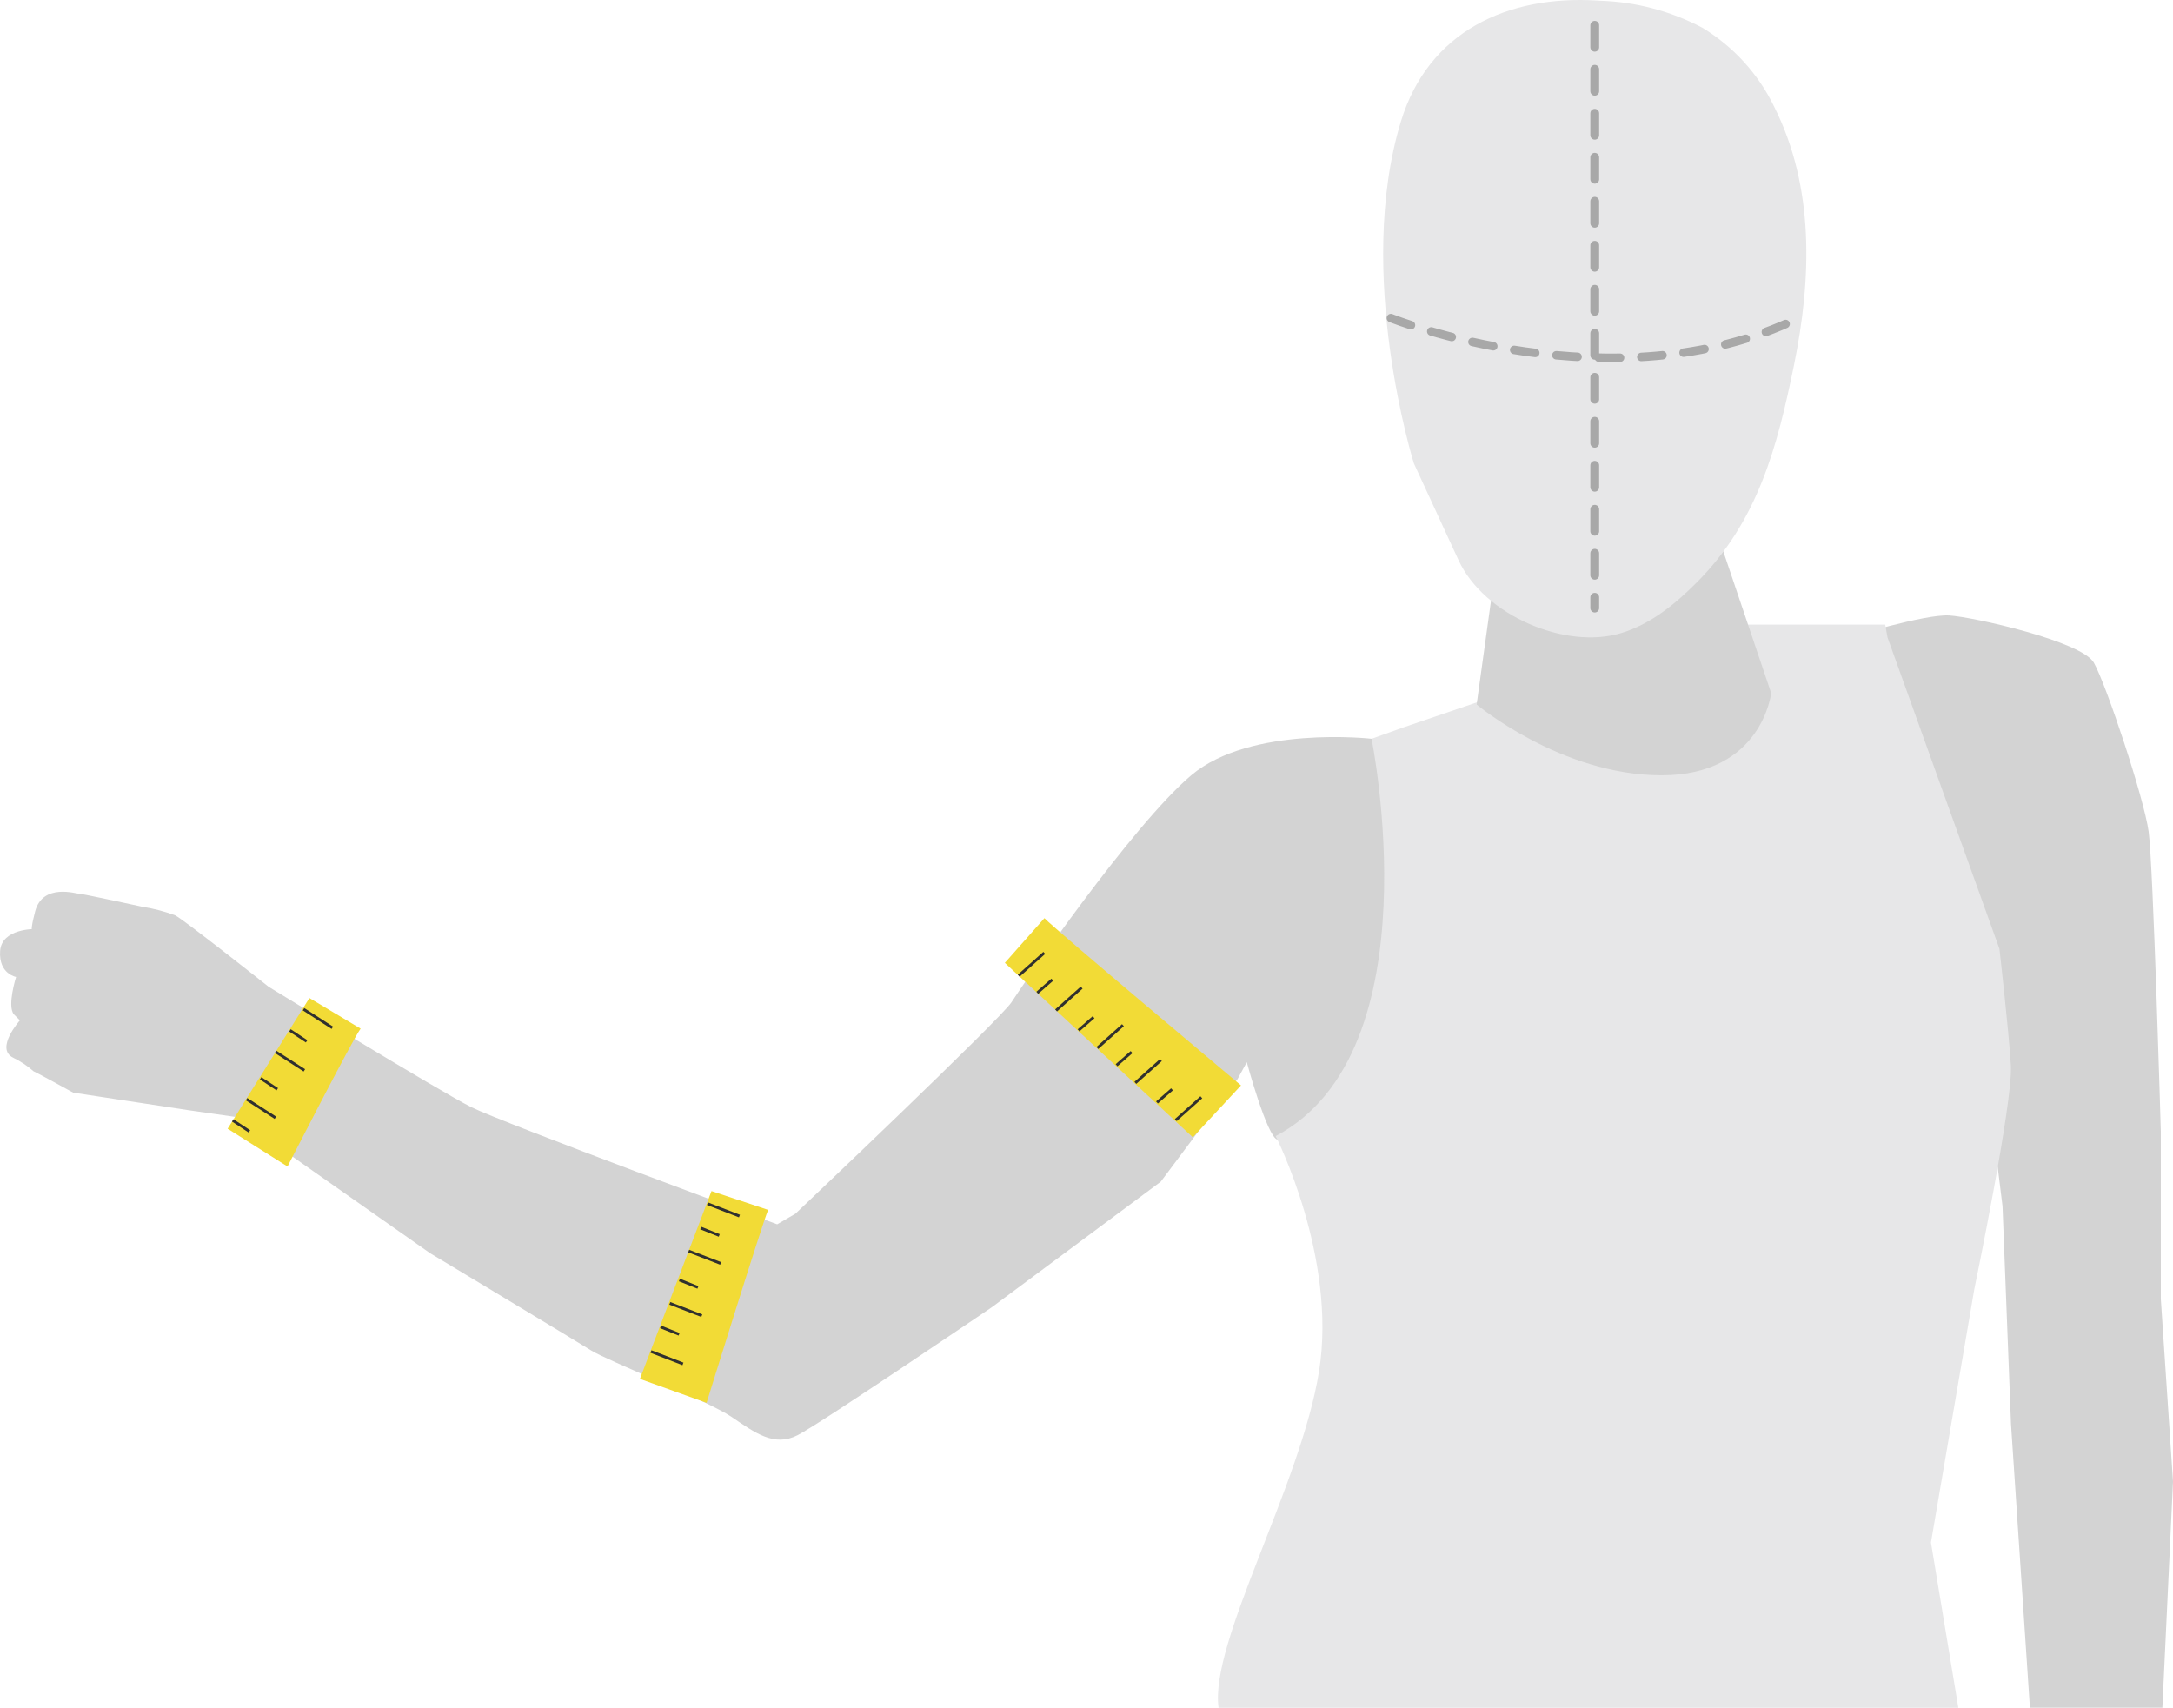
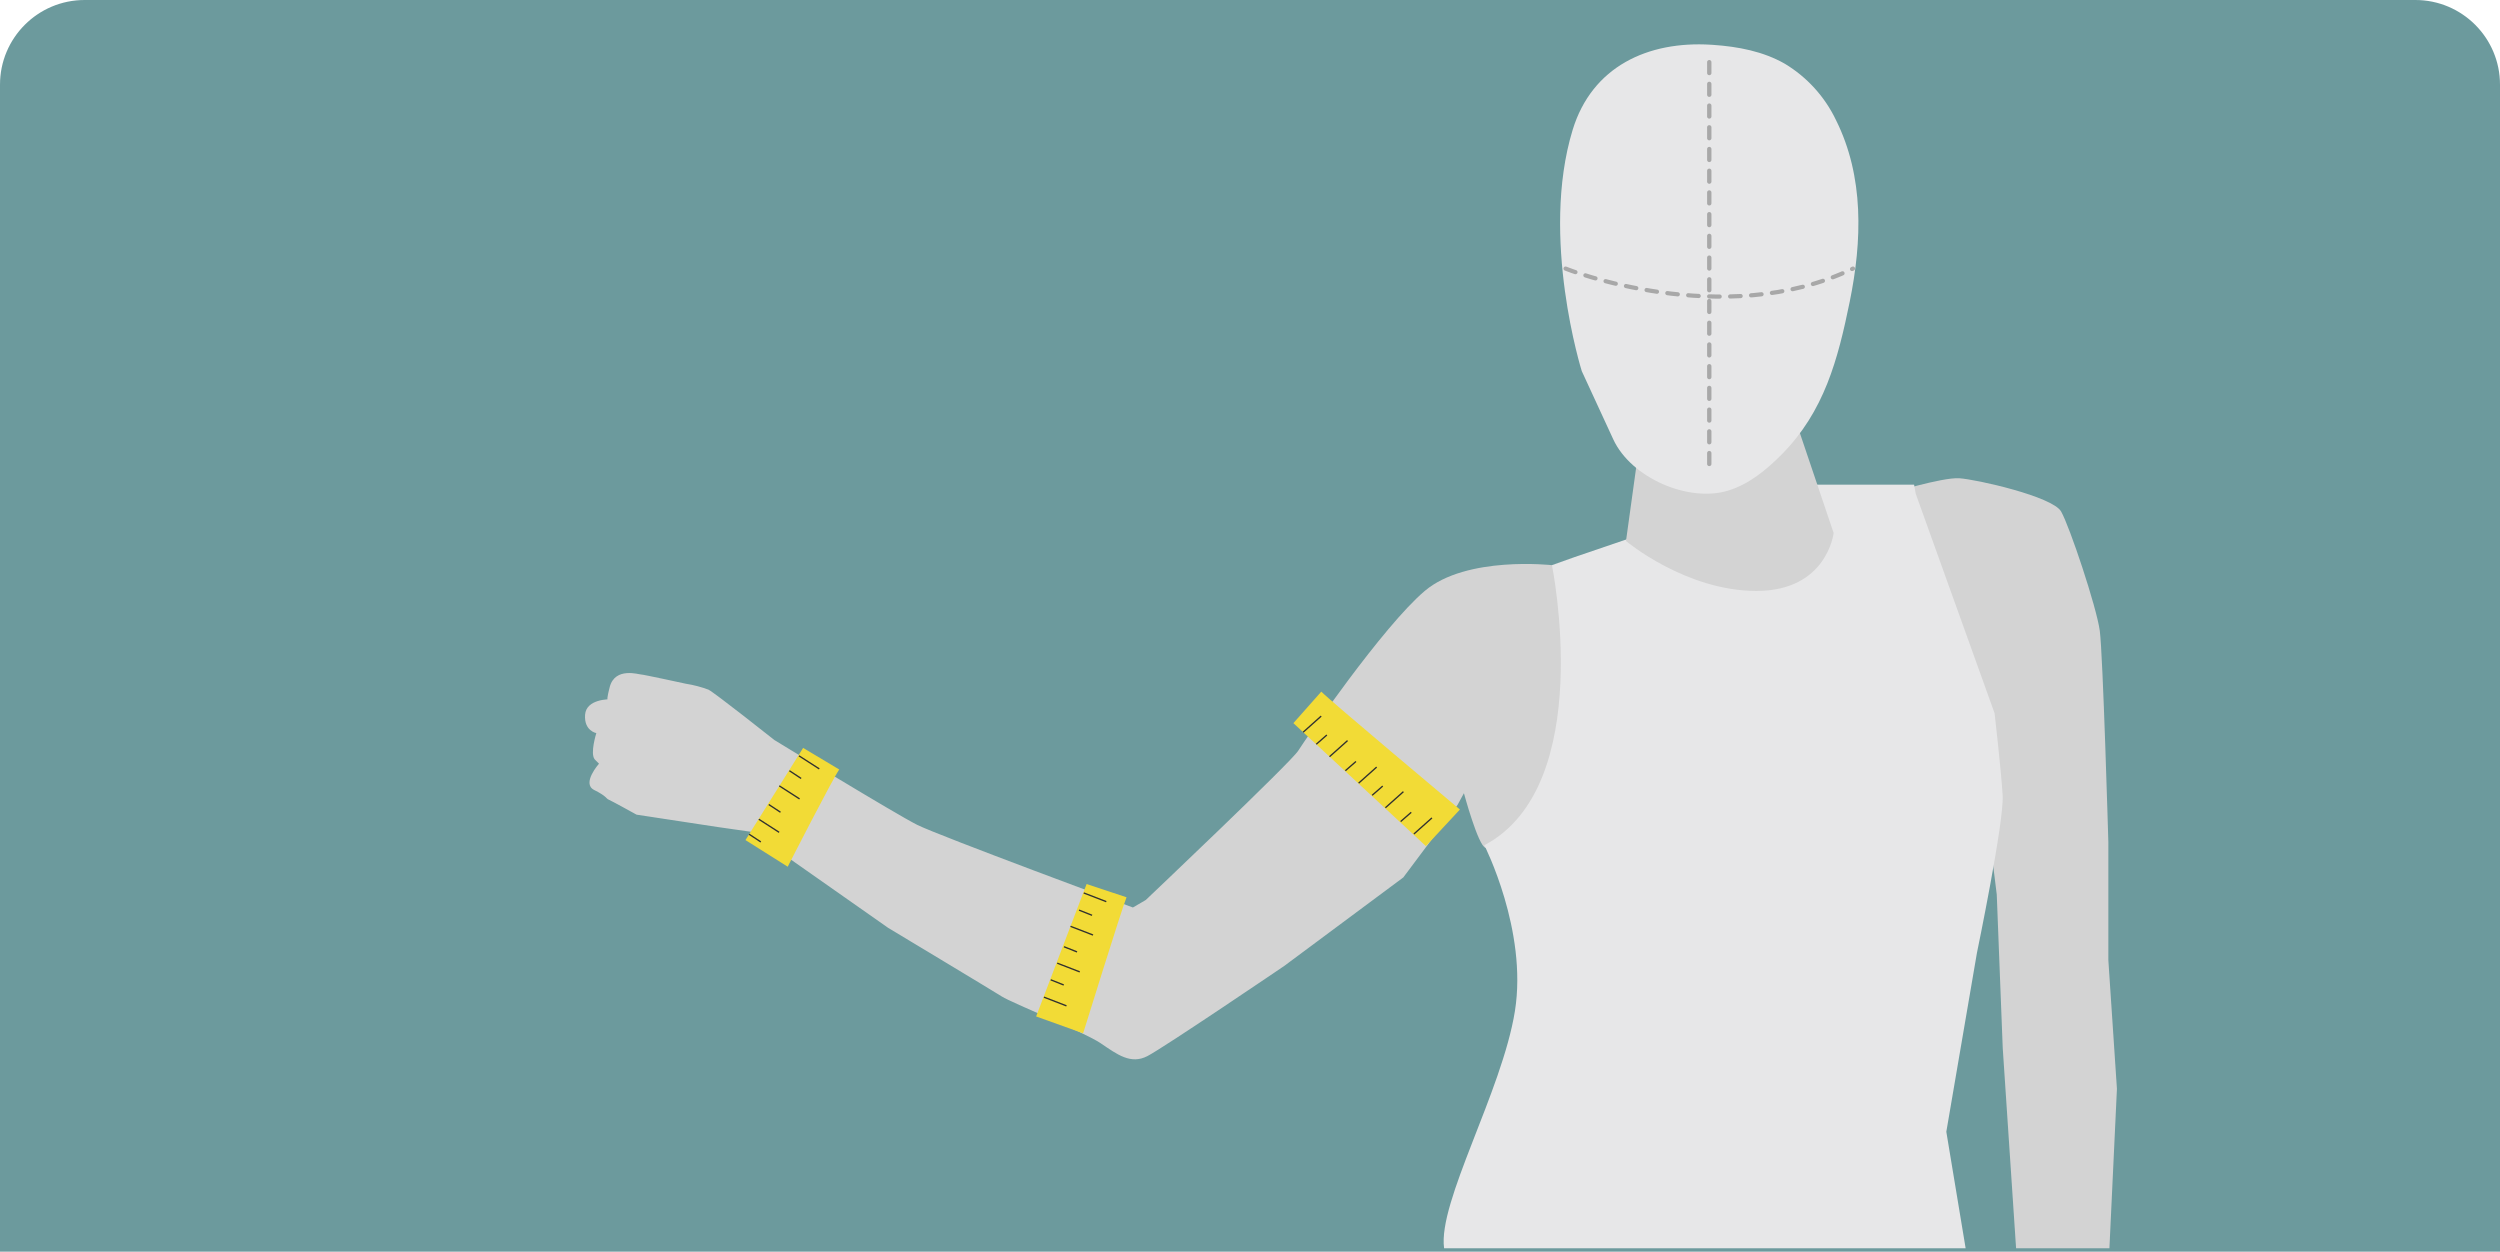
- <svg xmlns="http://www.w3.org/2000/svg" width="266.005" height="209.046" viewBox="0 0 266.005 209.046">
-   <g id="Grupo_56026" data-name="Grupo 56026" transform="translate(0)">
-     <path id="Trazado_106636" data-name="Trazado 106636" d="M-6523.657,6443.863l-5.124-6.15s-14.813-1.676-22.081,4.473-20.683,25.713-21.988,27.764-26.459,25.9-26.459,25.9l-2.235,1.3s-33.727-12.485-37.454-14.348-24.783-14.72-24.783-14.72-10.342-8.2-11.46-8.758a20.067,20.067,0,0,0-3.913-1.025s-7.547-1.645-7.827-1.615-4.471-1.367-5.4,2.173,0,2.144,0,2.144-4.1-.094-4.285,2.7,1.956,3.168,1.956,3.168-1.118,3.54-.279,4.565l.745.745s-3.073,3.448-.838,4.565a11.224,11.224,0,0,1,2.516,1.677c.466.188,4.845,2.609,4.845,2.609l14.068,2.144,5.869.838,23.759,16.676s17.981,10.808,19.75,11.926,14.255,6.148,17.143,8.105,5.217,3.726,8.106,2.236,23.757-15.653,23.757-15.653l20.683-15.373,9.41-12.577,1.119-2.05s2.48,9.178,3.755,9.48,18.885-4.474,18.885-6.278,3.54-18.947,3.54-18.947Z" transform="translate(6696.68 -6347.279)" fill="#d3d3d3" />
-     <path id="Trazado_106637" data-name="Trazado 106637" d="M-6464.474,6424.92s9.317-2.874,12.3-2.688,16.211,3.168,17.7,5.777,6.149,16.584,6.708,20.684,1.49,36.707,1.49,36.707v20.5l1.491,22.36-1.3,27.679H-6442.3l-2.317-34.76-1.037-26.646-1.677-13.6s-8.385-20.31-9.131-21.988S-6464.474,6424.92-6464.474,6424.92Z" transform="translate(6690.789 -6346.891)" fill="#d3d3d3" />
-     <path id="Trazado_106638" data-name="Trazado 106638" d="M-6508.688,6431.765l-12.3,4.193-3.913,1.4s7.827,38.292-11.739,48.634c0,0,7.546,14.813,5.311,28.788s-13.416,33.187-12.3,41.189h90.559l-3.354-20.227,5.31-31.024s4.751-22.919,4.473-27.391-1.4-14.255-1.4-14.255l-13.7-38.12-.28-1.569h-19.751l-1.491,7.267Z" transform="translate(6692.799 -6346.92)" fill="#e7e7e8" />
-     <path id="Trazado_106639" data-name="Trazado 106639" d="M-6508.7,6414.674l-2.515,18.168s10.341,8.665,22.64,8.665,13.416-10.062,13.416-10.062l-6.987-20.684Z" transform="translate(6691.975 -6346.6)" fill="#d3d3d3" />
-     <g id="Grupo_56025" data-name="Grupo 56025" transform="translate(169.317)">
-       <path id="Trazado_106640" data-name="Trazado 106640" d="M-6496.409,6345.019c-.115-.008-.231-.016-.346-.022-10.919-.676-20.659,3.751-24.028,14.8-5.689,18.66,1.593,41.872,1.593,41.872l5.462,11.833c3.1,6.724,13.072,11.008,19.927,8.921,3.619-1.1,6.651-3.59,9.314-6.277,7.406-7.469,9.776-16.5,11.825-26.533,2.152-10.542,2.525-21.715-2.406-31.573a22.993,22.993,0,0,0-8.822-9.717A28.8,28.8,0,0,0-6496.409,6345.019Z" transform="translate(6522.957 -6344.93)" fill="#e7e7e8" />
-       <line id="Línea_419" data-name="Línea 419" y2="71.342" transform="translate(25.901 3.094)" fill="none" stroke="#a8a8a8" stroke-linecap="round" stroke-linejoin="round" stroke-width="1.077" stroke-dasharray="2.693" />
-       <path id="Trazado_106641" data-name="Trazado 106641" d="M-6515.7,6421" transform="translate(6522.772 -6346.86)" fill="none" stroke="#e7e7e8" stroke-linecap="round" stroke-linejoin="round" stroke-width="1.077" />
-       <path id="Trazado_106642" data-name="Trazado 106642" d="M-6521.982,6384.878s27.279,10.949,49.9,0" transform="translate(6522.932 -6345.943)" fill="none" stroke="#a8a8a8" stroke-linecap="round" stroke-linejoin="round" stroke-width="1.041" stroke-dasharray="2.602" />
+ <svg xmlns="http://www.w3.org/2000/svg" width="620" height="310.415" viewBox="0 0 620 310.415">
+   <g id="Grupo_1055044" data-name="Grupo 1055044" transform="translate(-180 -7322)">
+     <path id="Rectángulo_4912" data-name="Rectángulo 4912" d="M21,0H599a21,21,0,0,1,21,21V310.415a0,0,0,0,1,0,0H0a0,0,0,0,1,0,0V21A21,21,0,0,1,21,0Z" transform="translate(180 7322)" fill="#025157" opacity="0.58" />
+     <g id="Grupo_56026" data-name="Grupo 56026" transform="translate(325.08 7333)">
+       <path id="Trazado_106636" data-name="Trazado 106636" d="M-6449.561,6446.585l-7.317-8.783s-21.157-2.395-31.538,6.388-29.541,36.726-31.4,39.654-37.79,36.992-37.79,36.992l-3.193,1.863s-48.17-17.831-53.493-20.493-35.4-21.024-35.4-21.024-14.771-11.71-16.367-12.508a28.7,28.7,0,0,0-5.589-1.463s-10.778-2.349-11.178-2.306-6.385-1.953-7.717,3.1,0,3.061,0,3.061-5.854-.134-6.12,3.859,2.793,4.524,2.793,4.524-1.6,5.056-.4,6.52l1.064,1.065s-4.39,4.924-1.2,6.52,2.928,2.128,3.593,2.395,6.919,3.726,6.919,3.726l20.093,3.062,8.381,1.2,33.934,23.818s25.681,15.437,28.208,17.034,20.36,8.782,24.484,11.577,7.453,5.322,11.579,3.194,33.93-22.356,33.93-22.356l29.541-21.956,13.439-17.964,1.6-2.928s3.542,13.108,5.364,13.541,26.972-6.39,26.972-8.968,5.055-27.061,5.055-27.061Z" transform="translate(6696.679 -6308.64)" fill="#d3d3d3" />
+       <path id="Trazado_106637" data-name="Trazado 106637" d="M-6464.474,6426.075s13.308-4.105,17.565-3.839,23.153,4.524,25.281,8.251,8.784,23.686,9.582,29.541,2.128,52.427,2.128,52.427v29.274l2.13,31.937-1.863,39.532H-6432.8l-3.309-49.646-1.481-38.057-2.4-19.428s-11.976-29.008-13.041-31.4S-6464.474,6426.075-6464.474,6426.075Z" transform="translate(6787.707 -6314.63)" fill="#d3d3d3" />
+       <path id="Trazado_106638" data-name="Trazado 106638" d="M-6493.693,6435.355l-17.563,5.988-5.59,1.994s11.179,54.691-16.766,69.462c0,0,10.777,21.157,7.585,41.116s-19.161,47.4-17.564,58.829h129.34l-4.79-28.888,7.583-44.311s6.786-32.734,6.389-39.122-2-20.359-2-20.359l-19.562-54.444-.4-2.241h-28.21l-2.129,10.378Z" transform="translate(6756.648 -6314.177)" fill="#e7e7e8" />
+       <path id="Trazado_106639" data-name="Trazado 106639" d="M-6507.626,6416.349l-3.592,25.949s14.77,12.376,32.335,12.376,19.161-14.372,19.161-14.372l-9.979-29.541Z" transform="translate(6769.383 -6319.123)" fill="#d3d3d3" />
+       <g id="Grupo_56025" data-name="Grupo 56025" transform="translate(241.825)">
+         <path id="Trazado_106640" data-name="Trazado 106640" d="M-6485.041,6345.057c-.163-.011-.33-.023-.495-.032-15.595-.966-29.505,5.357-34.317,21.145-8.125,26.651,2.274,59.8,2.274,59.8l7.8,16.9c4.432,9.6,18.671,15.723,28.461,12.742,5.169-1.572,9.5-5.128,13.3-8.966,10.577-10.667,13.962-23.562,16.889-37.9,3.074-15.056,3.606-31.014-3.436-45.094a32.837,32.837,0,0,0-12.6-13.878C-6472.546,6346.672-6478.828,6345.481-6485.041,6345.057Z" transform="translate(6522.956 -6344.93)" fill="#e7e7e8" />
+         <line id="Línea_419" data-name="Línea 419" y2="101.894" transform="translate(36.994 4.419)" fill="none" stroke="#a8a8a8" stroke-linecap="round" stroke-linejoin="round" stroke-width="1.077" stroke-dasharray="2.693" />
+         <path id="Trazado_106641" data-name="Trazado 106641" d="M-6515.7,6421" transform="translate(6525.802 -6315.109)" fill="none" stroke="#e7e7e8" stroke-linecap="round" stroke-linejoin="round" stroke-width="1.077" />
+         <path id="Trazado_106642" data-name="Trazado 106642" d="M-6521.982,6384.878s38.96,15.639,71.276,0" transform="translate(6523.338 -6329.269)" fill="none" stroke="#a8a8a8" stroke-linecap="round" stroke-linejoin="round" stroke-width="1.041" stroke-dasharray="2.602" />
+       </g>
+       <path id="Trazado_106643" data-name="Trazado 106643" d="M-6563.552,6460.248c1.862,1.958,34.373,29.24,34.373,29.24l-8.429,9.074-32.864-30.5Z" transform="translate(6746.154 -6299.724)" fill="#f2db36" />
+       <path id="Trazado_106644" data-name="Trazado 106644" d="M-6593.887,6497.817c-1.066,2.482-10.764,33.733-10.764,33.733l-11.655-4.185,12.517-32.841Z" transform="translate(6728.187 -6286.286)" fill="#f2db36" />
+       <path id="Trazado_106645" data-name="Trazado 106645" d="M-6644.839,6475.629c-1.579,2.193-12.776,24.11-12.776,24.11l-10.477-6.607,14.3-22.859Z" transform="translate(6707.888 -6295.793)" fill="#f2db36" />
+       <line id="Línea_420" data-name="Línea 420" x1="4.47" y2="3.989" transform="translate(178.104 166.596)" fill="none" stroke="#30302f" stroke-miterlimit="10" stroke-width="0.337" />
+       <line id="Línea_421" data-name="Línea 421" x1="4.47" y2="3.989" transform="translate(184.643 172.668)" fill="none" stroke="#30302f" stroke-miterlimit="10" stroke-width="0.337" />
+       <line id="Línea_422" data-name="Línea 422" x1="2.625" y2="2.292" transform="translate(181.355 171.279)" fill="none" stroke="#30302f" stroke-miterlimit="10" stroke-width="0.337" />
+       <line id="Línea_423" data-name="Línea 423" x1="4.47" y2="3.989" transform="translate(191.859 179.235)" fill="none" stroke="#30302f" stroke-miterlimit="10" stroke-width="0.337" />
+       <line id="Línea_424" data-name="Línea 424" x1="2.625" y2="2.292" transform="translate(188.571 177.845)" fill="none" stroke="#30302f" stroke-miterlimit="10" stroke-width="0.337" />
+       <line id="Línea_425" data-name="Línea 425" x1="4.47" y2="3.989" transform="translate(198.499 185.333)" fill="none" stroke="#30302f" stroke-miterlimit="10" stroke-width="0.337" />
+       <line id="Línea_426" data-name="Línea 426" x1="2.625" y2="2.292" transform="translate(195.212 183.943)" fill="none" stroke="#30302f" stroke-miterlimit="10" stroke-width="0.337" />
+       <line id="Línea_427" data-name="Línea 427" x1="4.47" y2="3.989" transform="translate(205.569 191.841)" fill="none" stroke="#30302f" stroke-miterlimit="10" stroke-width="0.337" />
+       <line id="Línea_428" data-name="Línea 428" x1="2.625" y2="2.292" transform="translate(202.282 190.451)" fill="none" stroke="#30302f" stroke-miterlimit="10" stroke-width="0.337" />
+       <line id="Línea_429" data-name="Línea 429" x1="5.588" y1="2.16" transform="translate(123.693 210.451)" fill="none" stroke="#30302f" stroke-miterlimit="10" stroke-width="0.337" />
+       <line id="Línea_430" data-name="Línea 430" x1="5.588" y1="2.16" transform="translate(120.405 218.729)" fill="none" stroke="#30302f" stroke-miterlimit="10" stroke-width="0.337" />
+       <line id="Línea_431" data-name="Línea 431" x1="3.236" y1="1.291" transform="translate(122.517 214.705)" fill="none" stroke="#30302f" stroke-miterlimit="10" stroke-width="0.337" />
+       <line id="Línea_432" data-name="Línea 432" x1="5.588" y1="2.16" transform="translate(117.113 227.866)" fill="none" stroke="#30302f" stroke-miterlimit="10" stroke-width="0.337" />
+       <line id="Línea_433" data-name="Línea 433" x1="3.236" y1="1.291" transform="translate(118.787 223.789)" fill="none" stroke="#30302f" stroke-miterlimit="10" stroke-width="0.337" />
+       <line id="Línea_434" data-name="Línea 434" x1="5.588" y1="2.16" transform="translate(113.817 236.294)" fill="none" stroke="#30302f" stroke-miterlimit="10" stroke-width="0.337" />
+       <line id="Línea_435" data-name="Línea 435" x1="3.236" y1="1.291" transform="translate(115.495 231.988)" fill="none" stroke="#30302f" stroke-miterlimit="10" stroke-width="0.337" />
+       <line id="Línea_436" data-name="Línea 436" x1="5.038" y1="3.243" transform="translate(53.067 176.444)" fill="none" stroke="#30302f" stroke-miterlimit="10" stroke-width="0.337" />
+       <line id="Línea_437" data-name="Línea 437" x1="5.038" y1="3.243" transform="translate(48.177 183.89)" fill="none" stroke="#30302f" stroke-miterlimit="10" stroke-width="0.337" />
+       <line id="Línea_438" data-name="Línea 438" x1="2.909" y1="1.917" transform="translate(50.696 180.143)" fill="none" stroke="#30302f" stroke-miterlimit="10" stroke-width="0.337" />
+       <line id="Línea_439" data-name="Línea 439" x1="5.038" y1="3.243" transform="translate(43.111 192.175)" fill="none" stroke="#30302f" stroke-miterlimit="10" stroke-width="0.337" />
+       <line id="Línea_440" data-name="Línea 440" x1="2.909" y1="1.917" transform="translate(45.572 188.52)" fill="none" stroke="#30302f" stroke-miterlimit="10" stroke-width="0.337" />
+       <line id="Línea_441" data-name="Línea 441" x1="2.909" y1="1.917" transform="translate(40.695 195.886)" fill="none" stroke="#30302f" stroke-miterlimit="10" stroke-width="0.337" />
    </g>
-     <path id="Trazado_106643" data-name="Trazado 106643" d="M-6565.627,6460.248c1.3,1.371,24.066,20.473,24.066,20.473l-5.9,6.354-23.01-21.356Z" transform="translate(6693.478 -6347.855)" fill="#f2db36" />
-     <path id="Trazado_106644" data-name="Trazado 106644" d="M-6600.609,6496.831c-.746,1.738-7.536,23.619-7.536,23.619l-8.161-2.93,8.764-22.994Z" transform="translate(6694.64 -6348.725)" fill="#f2db36" />
-     <path id="Trazado_106645" data-name="Trazado 106645" d="M-6651.812,6474.023c-1.105,1.536-8.945,16.881-8.945,16.881l-7.335-4.626,10.01-16Z" transform="translate(6695.955 -6348.109)" fill="#f2db36" />
-     <line id="Línea_420" data-name="Línea 420" x1="3.13" y2="2.793" transform="translate(124.701 116.644)" fill="none" stroke="#30302f" stroke-miterlimit="10" stroke-width="0.337" />
-     <line id="Línea_421" data-name="Línea 421" x1="3.13" y2="2.793" transform="translate(129.28 120.895)" fill="none" stroke="#30302f" stroke-miterlimit="10" stroke-width="0.337" />
-     <line id="Línea_422" data-name="Línea 422" x1="1.838" y2="1.605" transform="translate(126.978 119.923)" fill="none" stroke="#30302f" stroke-miterlimit="10" stroke-width="0.337" />
-     <line id="Línea_423" data-name="Línea 423" x1="3.13" y2="2.793" transform="translate(134.332 125.493)" fill="none" stroke="#30302f" stroke-miterlimit="10" stroke-width="0.337" />
-     <line id="Línea_424" data-name="Línea 424" x1="1.838" y2="1.605" transform="translate(132.03 124.52)" fill="none" stroke="#30302f" stroke-miterlimit="10" stroke-width="0.337" />
-     <line id="Línea_425" data-name="Línea 425" x1="3.13" y2="2.793" transform="translate(138.981 129.763)" fill="none" stroke="#30302f" stroke-miterlimit="10" stroke-width="0.337" />
-     <line id="Línea_426" data-name="Línea 426" x1="1.838" y2="1.605" transform="translate(136.68 128.789)" fill="none" stroke="#30302f" stroke-miterlimit="10" stroke-width="0.337" />
-     <line id="Línea_427" data-name="Línea 427" x1="3.13" y2="2.793" transform="translate(143.931 134.32)" fill="none" stroke="#30302f" stroke-miterlimit="10" stroke-width="0.337" />
-     <line id="Línea_428" data-name="Línea 428" x1="1.838" y2="1.605" transform="translate(141.63 133.347)" fill="none" stroke="#30302f" stroke-miterlimit="10" stroke-width="0.337" />
-     <line id="Línea_429" data-name="Línea 429" x1="3.913" y1="1.512" transform="translate(86.605 147.349)" fill="none" stroke="#30302f" stroke-miterlimit="10" stroke-width="0.337" />
-     <line id="Línea_430" data-name="Línea 430" x1="3.913" y1="1.512" transform="translate(84.303 153.146)" fill="none" stroke="#30302f" stroke-miterlimit="10" stroke-width="0.337" />
-     <line id="Línea_431" data-name="Línea 431" x1="2.266" y1="0.904" transform="translate(85.781 150.328)" fill="none" stroke="#30302f" stroke-miterlimit="10" stroke-width="0.337" />
-     <line id="Línea_432" data-name="Línea 432" x1="3.913" y1="1.512" transform="translate(81.998 159.543)" fill="none" stroke="#30302f" stroke-miterlimit="10" stroke-width="0.337" />
-     <line id="Línea_433" data-name="Línea 433" x1="2.266" y1="0.904" transform="translate(83.17 156.688)" fill="none" stroke="#30302f" stroke-miterlimit="10" stroke-width="0.337" />
-     <line id="Línea_434" data-name="Línea 434" x1="3.913" y1="1.512" transform="translate(79.69 165.444)" fill="none" stroke="#30302f" stroke-miterlimit="10" stroke-width="0.337" />
-     <line id="Línea_435" data-name="Línea 435" x1="2.266" y1="0.904" transform="translate(80.865 162.429)" fill="none" stroke="#30302f" stroke-miterlimit="10" stroke-width="0.337" />
-     <line id="Línea_436" data-name="Línea 436" x1="3.527" y1="2.271" transform="translate(37.155 123.539)" fill="none" stroke="#30302f" stroke-miterlimit="10" stroke-width="0.337" />
-     <line id="Línea_437" data-name="Línea 437" x1="3.527" y1="2.271" transform="translate(33.732 128.753)" fill="none" stroke="#30302f" stroke-miterlimit="10" stroke-width="0.337" />
-     <line id="Línea_438" data-name="Línea 438" x1="2.037" y1="1.342" transform="translate(35.496 126.129)" fill="none" stroke="#30302f" stroke-miterlimit="10" stroke-width="0.337" />
-     <line id="Línea_439" data-name="Línea 439" x1="3.527" y1="2.271" transform="translate(30.185 134.553)" fill="none" stroke="#30302f" stroke-miterlimit="10" stroke-width="0.337" />
-     <line id="Línea_440" data-name="Línea 440" x1="2.037" y1="1.342" transform="translate(31.908 131.994)" fill="none" stroke="#30302f" stroke-miterlimit="10" stroke-width="0.337" />
-     <line id="Línea_441" data-name="Línea 441" x1="2.037" y1="1.342" transform="translate(28.493 137.152)" fill="none" stroke="#30302f" stroke-miterlimit="10" stroke-width="0.337" />
  </g>
</svg>
